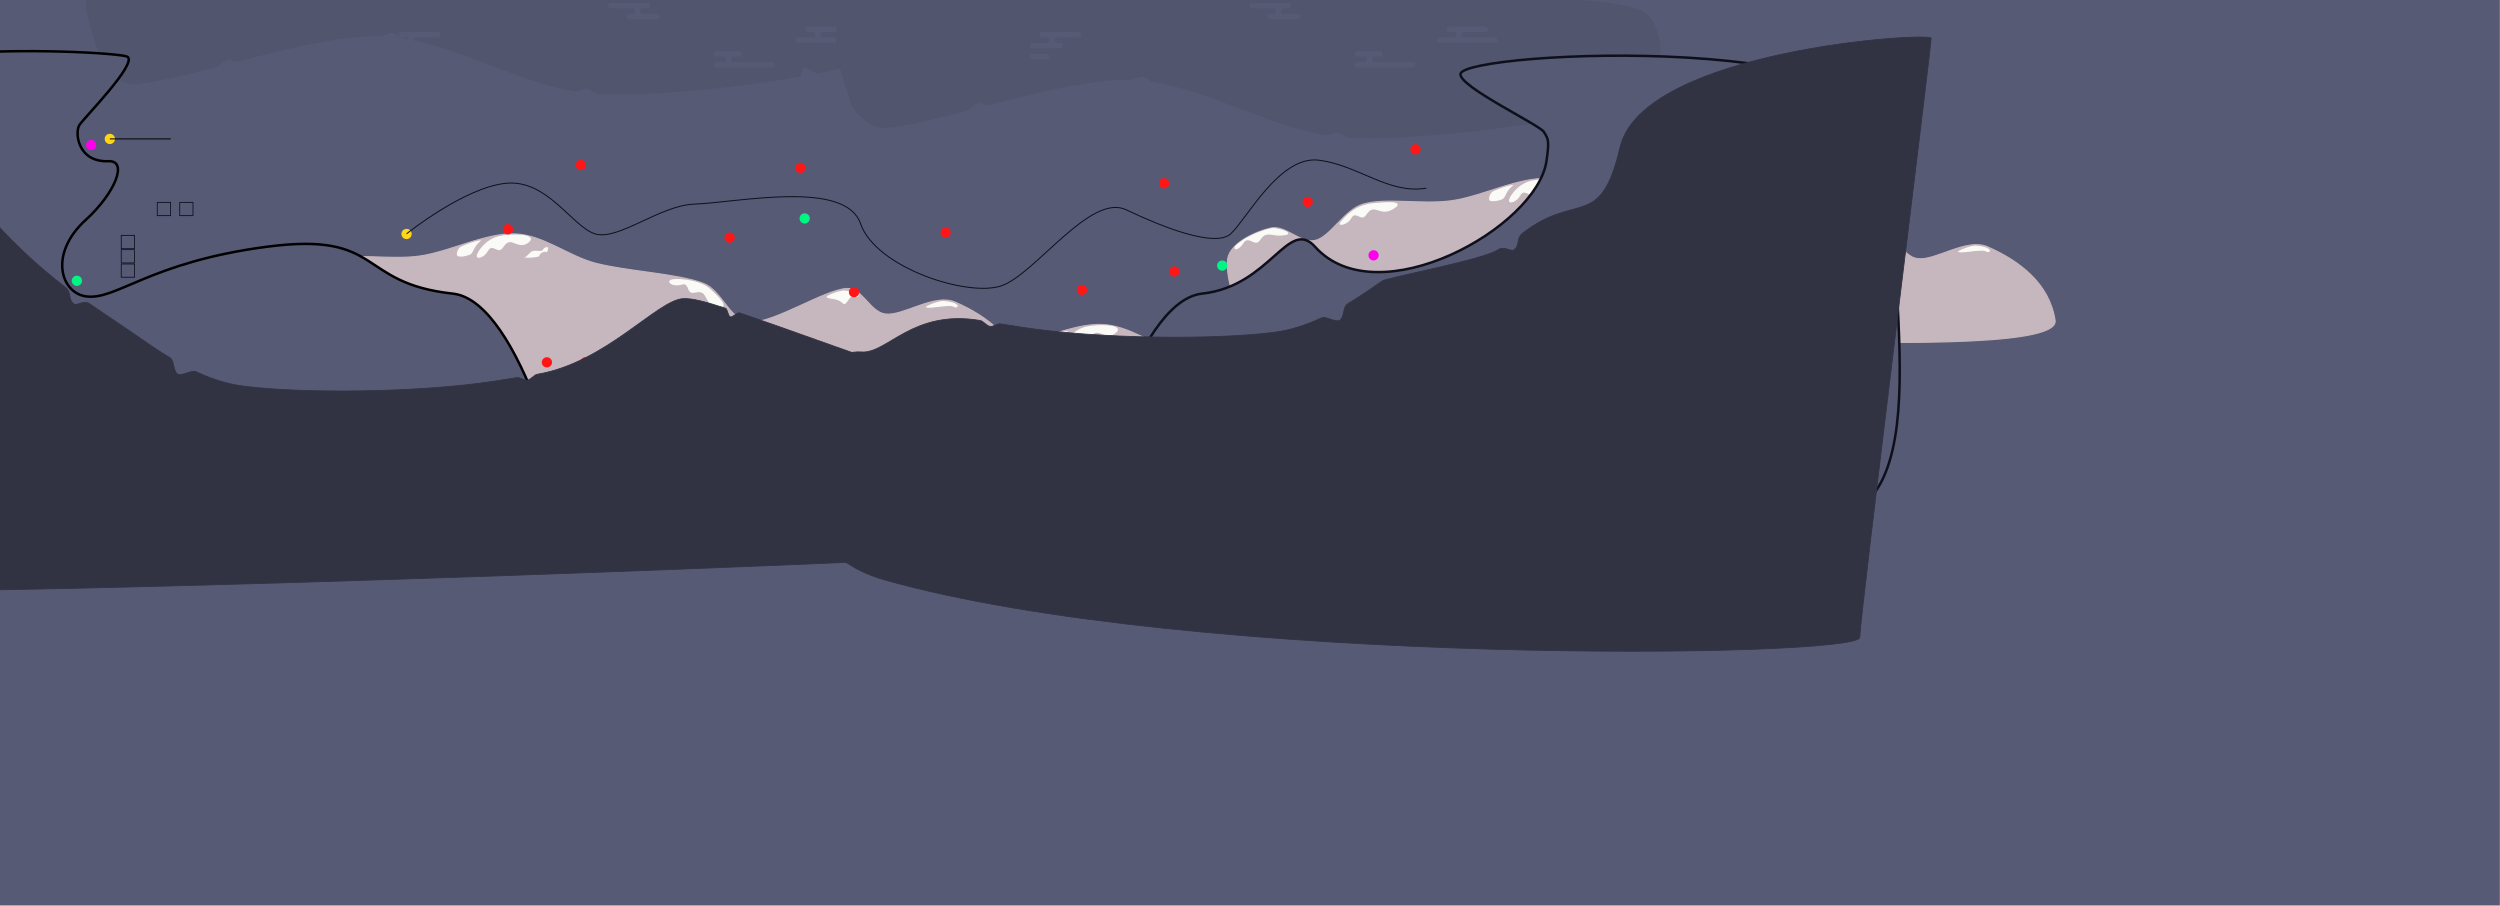
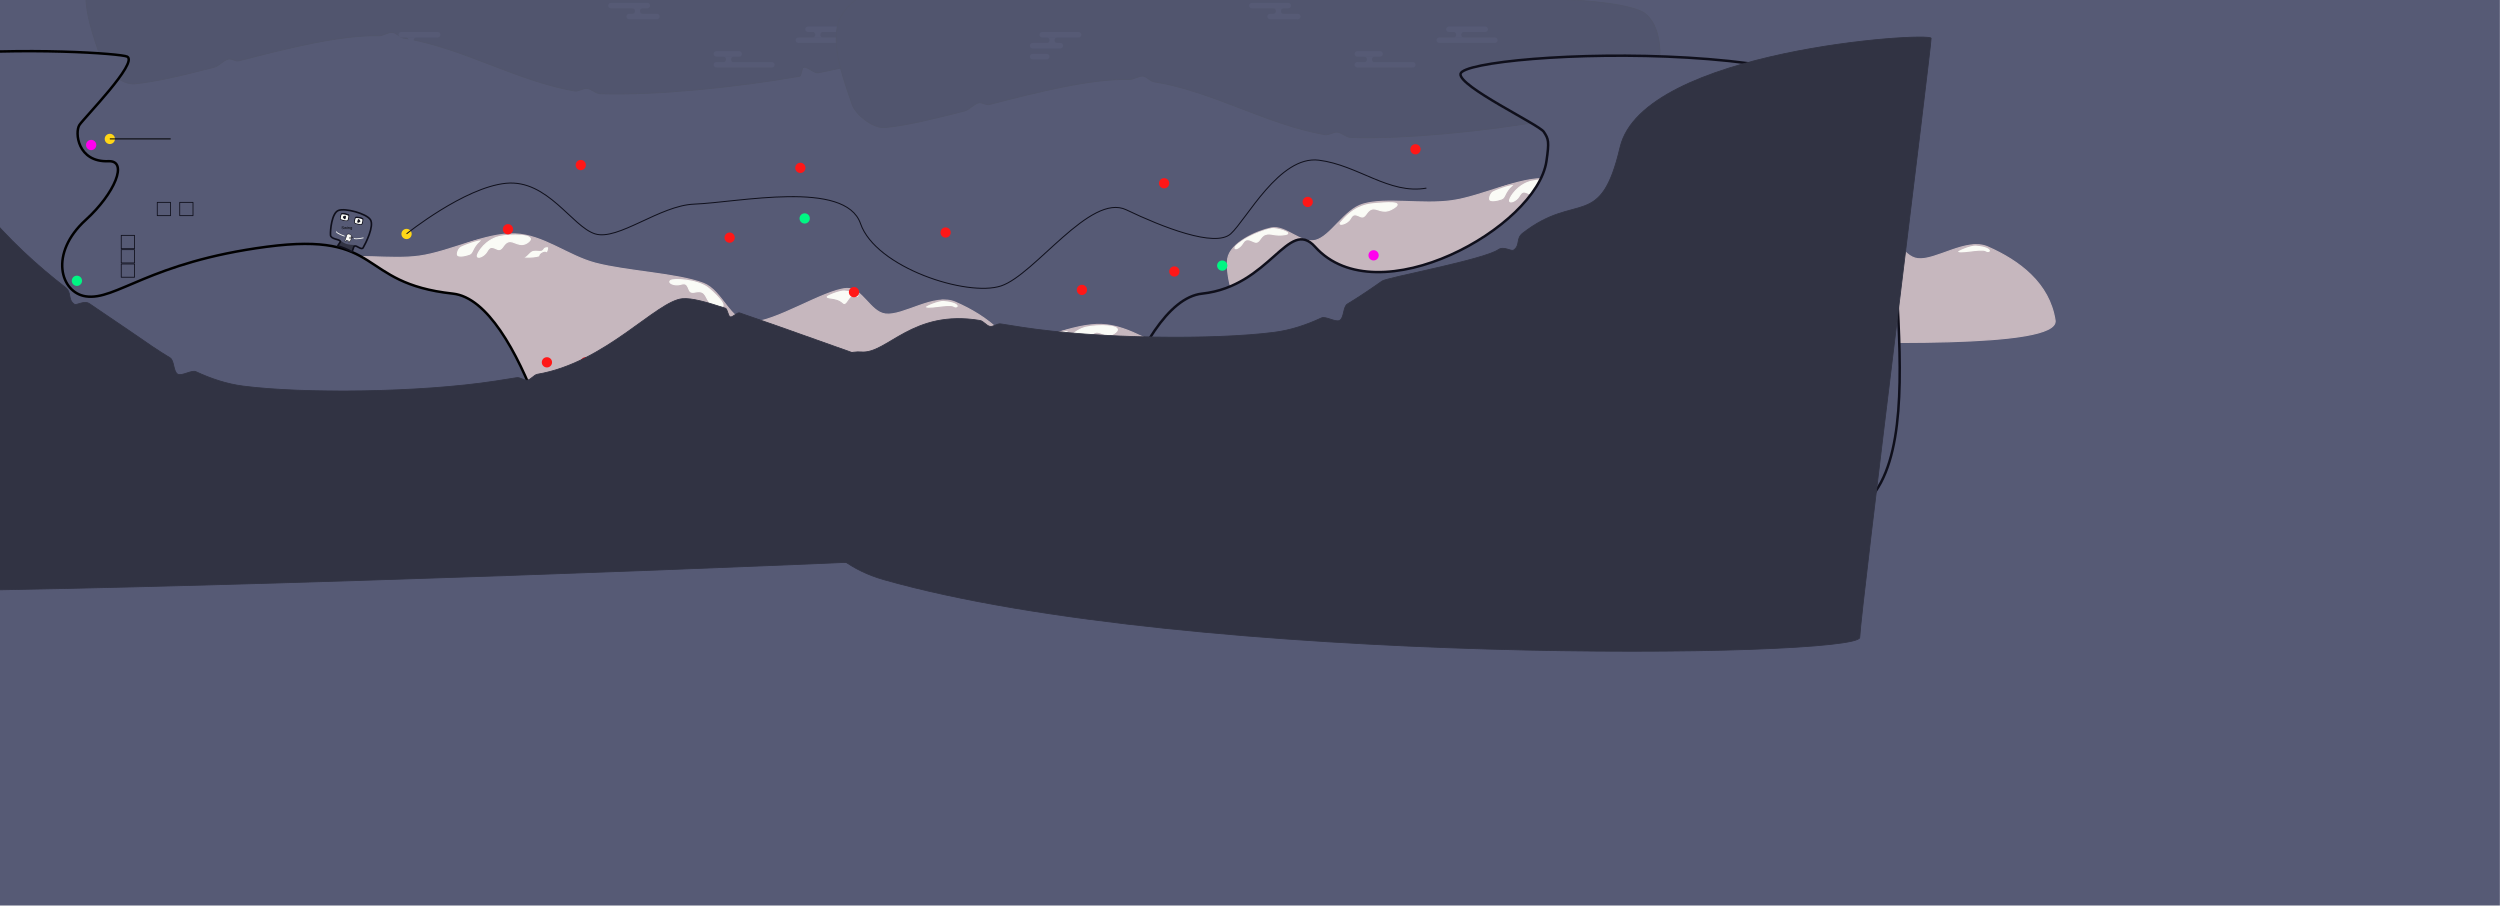
<svg xmlns="http://www.w3.org/2000/svg" width="14934px" height="5410px" version="1.1" xml:space="preserve" style="fill-rule:evenodd;clip-rule:evenodd;stroke-linecap:round;stroke-linejoin:round;stroke-miterlimit:1;">
  <rect id="level3" x="0" y="0" width="14933.2" height="5409.21" style="fill:#565a75;" />
  <clipPath id="_clip1">
    <rect id="level31" x="0" y="0" width="14933.2" height="5409.21" />
  </clipPath>
  <g clip-path="url(#_clip1)">
    <g id="mountain--parallax-back-">
      <path d="M1167.94,1875.97C1182.43,1782.24 1339.91,1710.91 1427.37,1692.65C1514.83,1674.4 1603.86,1789.51 1692.72,1766.45C1784.42,1742.66 1863.08,1583.26 1977.61,1549.88C2112.93,1510.45 2330.51,1554.08 2504.64,1529.87C2687.72,1504.41 2900.67,1390.1 3076.09,1397.16C3246.6,1404.03 3392.1,1528.92 3557.15,1572.24C3744.78,1621.49 4047.72,1633.94 4201.83,1692.65C4315.07,1735.8 4360.71,1920.19 4481.81,1924.53C4624.5,1929.64 4923.51,1731.41 5058,1723.31C5150.06,1717.78 5197.25,1864.38 5288.74,1875.97C5397.01,1889.68 5581.01,1749.89 5707.63,1805.6C5896.4,1888.65 6076.04,2023.02 6109.94,2244.52C6135.96,2414.51 4958.62,2374.85 4380.9,2366.43C3747.84,2357.2 2818.33,2207.7 2311.59,2189.14C1987.34,2177.26 1531.04,2307.23 1340.43,2255.04C1206.54,2218.37 1153.45,1969.7 1167.94,1875.97Z" style="fill:#c6b7be;stroke:#c6b7be;stroke-width:7px;" />
      <path d="M1430.74,1696.7C1454.72,1692.26 1562.76,1722.21 1513.28,1731.39C1449.05,1743.3 1427.02,1719.52 1392.39,1731.39C1357.76,1743.25 1358.41,1789.76 1325.26,1774.53C1292.11,1759.29 1274.2,1753.81 1257.01,1783.68C1239.83,1813.56 1203.08,1827.53 1213.28,1805.7C1215.87,1800.14 1245.3,1772.85 1293.62,1747.55C1336.88,1724.9 1393.3,1703.64 1430.74,1696.7Z" style="fill:#fafbf6;stroke:#fafbf6;stroke-width:7px;" />
      <path d="M2045.66,1547.29C2099.72,1543.12 2243.93,1528.12 2147.37,1580.41C2089.93,1611.52 2061.11,1568.54 2026.49,1580.41C1991.86,1592.28 1992.51,1638.78 1959.36,1623.55C1926.2,1608.31 1916.23,1608.32 1899.05,1638.2C1881.86,1668.08 1827.07,1680.17 1842.22,1661.44C1913.88,1572.89 1981.05,1552.27 2045.66,1547.29Z" style="fill:#fafbf6;stroke:#fafbf6;stroke-width:7px;" />
      <path d="M2982.18,1413.61C3049.6,1397.7 3211.96,1399.53 3156.94,1444.58C3106.4,1485.96 3070.68,1432.71 3036.05,1444.58C3001.43,1456.44 3002.07,1502.95 2968.92,1487.72C2935.77,1472.48 2925.79,1472.49 2908.61,1502.37C2891.43,1532.25 2847.07,1549.23 2851.79,1525.61C2856.05,1504.26 2902.36,1432.44 2982.18,1413.61Z" style="fill:#fafbf6;stroke:#fafbf6;stroke-width:7px;" />
      <path d="M2749.82,1471.29C2783.85,1453.71 2909.31,1411 2870.3,1444.53C2825.36,1483.15 2833.62,1515.64 2806.12,1525.61C2776.41,1536.39 2736.04,1542.68 2727.64,1527.67C2719.24,1512.66 2734.4,1479.25 2749.82,1471.29Z" style="fill:#fafbf6;stroke:#c6b7be;stroke-width:7px;" />
      <path d="M3233.74,1494.47C3241.34,1492.4 3246.02,1479.61 3250.27,1477.6C3260.91,1472.58 3275.11,1470.14 3277.54,1478.19C3279.96,1486.25 3270.13,1515.68 3266.02,1511.27C3254.3,1498.72 3222.96,1518.9 3225.03,1530.13C3227.55,1543.79 3098.4,1548.62 3132.27,1534.45C3151.74,1526.3 3163.85,1498.93 3186.13,1495.04C3203.83,1491.96 3223.06,1497.38 3233.74,1494.47Z" style="fill:#fafbf6;stroke:#c6b7be;stroke-width:7px;" />
      <path d="M4226.45,1717.54C4244.31,1730.48 4384.88,1854.18 4281.74,1830.23C4218.11,1815.46 4228.08,1761.66 4194.96,1746.07C4161.84,1730.48 4129.93,1764.32 4116.74,1730.3C4103.55,1696.29 4096.38,1689.35 4063.24,1698.83C4030.11,1708.32 3986.44,1689.62 4006.27,1675.95C4024.19,1663.6 4160.04,1669.43 4226.45,1717.54Z" style="fill:#fafbf6;stroke:#fafbf6;stroke-width:7px;" />
      <path d="M4935.2,1769.72C4929.19,1797.52 4991.06,1775.55 5031.52,1814.11C5061.19,1842.39 5076.49,1755.82 5103.45,1773.83C5131.43,1792.52 5171,1742.19 5044.2,1731.86C5016.24,1729.58 4937.03,1761.27 4935.2,1769.72Z" style="fill:#fafbf6;stroke:#c6b7be;stroke-width:7px;" />
      <path d="M5527.61,1832.05C5521.59,1859.85 5668.9,1818.15 5695.85,1836.16C5723.83,1854.86 5763.4,1804.53 5636.6,1794.19C5608.64,1791.91 5529.43,1823.6 5527.61,1832.05Z" style="fill:#fafbf6;stroke:#c6b7be;stroke-width:7px;" />
    </g>
    <g id="mountain--parallax-back-1">
      <path d="M4674.25,2417.13C4688.74,2323.4 4846.21,2252.06 4933.68,2233.81C5021.14,2215.56 5110.16,2330.67 5199.02,2307.61C5290.73,2283.82 5369.39,2124.41 5483.91,2091.04C5619.23,2051.61 5836.81,2095.23 6010.94,2071.03C6194.02,2045.57 6406.97,1931.26 6582.39,1938.32C6752.9,1945.18 6898.4,2070.08 7063.46,2113.4C7251.08,2162.65 7554.02,2175.1 7708.13,2233.81C7821.37,2276.95 7867.01,2461.35 7988.11,2465.68C8130.81,2470.79 8429.82,2272.56 8564.31,2264.47C8656.36,2258.93 8703.56,2405.54 8795.05,2417.13C8903.32,2430.84 9087.31,2291.05 9213.93,2346.76C9402.7,2429.81 9582.34,2564.17 9616.25,2785.68C9642.26,2955.67 8464.92,2916.01 7887.2,2907.59C7254.15,2898.36 6324.64,2748.86 5817.89,2730.3C5493.65,2718.42 5037.35,2848.39 4846.74,2796.19C4712.85,2759.53 4659.76,2510.86 4674.25,2417.13Z" style="fill:#c6b7be;stroke:#c6b7be;stroke-width:7px;" />
      <path d="M4937.04,2237.86C4961.02,2233.41 5069.06,2263.37 5019.58,2272.55C4955.35,2284.46 4933.32,2260.68 4898.69,2272.55C4864.07,2284.41 4864.72,2330.92 4831.56,2315.68C4798.41,2300.45 4780.5,2294.96 4763.32,2324.84C4746.14,2354.72 4709.39,2368.68 4719.58,2346.85C4722.17,2341.3 4751.6,2314 4799.92,2288.71C4843.18,2266.06 4899.61,2244.8 4937.04,2237.86Z" style="fill:#fafbf6;stroke:#fafbf6;stroke-width:7px;" />
      <path d="M5551.96,2088.45C5606.03,2084.28 5750.23,2069.28 5653.68,2121.57C5596.24,2152.67 5567.42,2109.7 5532.79,2121.57C5498.16,2133.43 5498.81,2179.94 5465.66,2164.71C5432.51,2149.47 5422.53,2149.48 5405.35,2179.36C5388.17,2209.23 5333.37,2221.32 5348.53,2202.6C5420.18,2114.04 5487.35,2093.43 5551.96,2088.45Z" style="fill:#fafbf6;stroke:#fafbf6;stroke-width:7px;" />
      <path d="M6488.48,1954.77C6555.9,1938.86 6718.26,1940.68 6663.24,1985.74C6612.7,2027.12 6576.98,1973.87 6542.36,1985.74C6507.73,1997.6 6508.38,2044.11 6475.23,2028.88C6442.07,2013.64 6432.1,2013.65 6414.92,2043.53C6397.73,2073.4 6353.37,2090.39 6358.09,2066.76C6362.36,2045.42 6408.66,1973.59 6488.48,1954.77Z" style="fill:#fafbf6;stroke:#fafbf6;stroke-width:7px;" />
      <path d="M6256.13,2012.44C6290.16,1994.87 6415.61,1952.15 6376.6,1985.69C6331.67,2024.31 6339.93,2056.8 6312.43,2066.77C6282.71,2077.54 6242.34,2083.84 6233.94,2068.83C6225.55,2053.82 6240.7,2020.41 6256.13,2012.44Z" style="fill:#fafbf6;stroke:#c6b7be;stroke-width:7px;" />
      <path d="M6740.05,2035.63C6747.64,2033.56 6752.32,2020.76 6756.57,2018.76C6767.22,2013.74 6781.41,2011.29 6783.84,2019.35C6786.27,2027.41 6776.44,2056.84 6772.32,2052.43C6760.6,2039.88 6729.26,2060.06 6731.34,2071.29C6733.86,2084.95 6604.7,2089.78 6638.57,2075.61C6658.05,2067.46 6670.15,2040.09 6692.43,2036.2C6710.13,2033.12 6729.36,2038.53 6740.05,2035.63Z" style="fill:#fafbf6;stroke:#c6b7be;stroke-width:7px;" />
      <path d="M7732.76,2258.7C7750.61,2271.63 7891.19,2395.34 7788.04,2371.39C7724.41,2356.62 7734.38,2302.82 7701.26,2287.23C7668.15,2271.64 7636.23,2305.48 7623.04,2271.46C7609.85,2237.44 7602.68,2230.5 7569.55,2239.99C7536.41,2249.47 7492.74,2230.78 7512.58,2217.11C7530.5,2204.76 7666.35,2210.58 7732.76,2258.7Z" style="fill:#fafbf6;stroke:#fafbf6;stroke-width:7px;" />
      <path d="M8441.51,2310.88C8435.49,2338.68 8497.37,2316.71 8537.83,2355.27C8567.5,2383.55 8582.8,2296.97 8609.76,2314.99C8637.73,2333.68 8677.31,2283.35 8550.5,2273.01C8522.54,2270.74 8443.34,2302.43 8441.51,2310.88Z" style="fill:#fafbf6;stroke:#c6b7be;stroke-width:7px;" />
      <path d="M9033.91,2373.21C9027.89,2401.01 9175.2,2359.31 9202.16,2377.32C9230.13,2396.01 9269.71,2345.68 9142.9,2335.35C9114.94,2333.07 9035.74,2364.76 9033.91,2373.21Z" style="fill:#fafbf6;stroke:#c6b7be;stroke-width:7px;" />
    </g>
    <g id="mountain--parallax-back-2">
      <path d="M7334.06,1545.27C7348.55,1451.54 7506.03,1380.2 7593.49,1361.95C7680.95,1343.7 7769.97,1458.81 7858.84,1435.75C7950.54,1411.96 8029.2,1252.55 8143.72,1219.18C8279.04,1179.75 8496.62,1223.38 8670.75,1199.17C8853.83,1173.71 9066.78,1059.4 9242.2,1066.46C9412.71,1073.33 9558.22,1198.22 9723.27,1241.54C9910.89,1290.79 10213.8,1303.24 10367.9,1361.95C10481.2,1405.09 10526.8,1589.49 10647.9,1593.82C10790.6,1598.93 11089.6,1400.7 11224.1,1392.61C11316.2,1387.07 11363.4,1533.68 11454.9,1545.27C11563.1,1558.98 11747.1,1419.19 11873.7,1474.9C12062.5,1557.95 12242.2,1692.31 12276.1,1913.82C12302.1,2083.81 11124.7,2044.15 10547,2035.73C9913.96,2026.5 8984.45,1877 8477.7,1858.44C8153.46,1846.56 7697.16,1976.53 7506.55,1924.34C7372.66,1887.67 7319.57,1639 7334.06,1545.27Z" style="fill:#c6b7be;stroke:#c6b7be;stroke-width:7px;" />
      <path d="M7596.85,1366C7620.84,1361.55 7728.88,1391.51 7679.39,1400.68C7615.17,1412.6 7593.13,1388.82 7558.51,1400.68C7523.88,1412.55 7524.53,1459.06 7491.38,1443.83C7458.22,1428.59 7440.31,1423.1 7423.13,1452.98C7405.95,1482.86 7369.2,1496.82 7379.39,1474.99C7381.99,1469.44 7411.41,1442.14 7459.73,1416.85C7503,1394.2 7559.42,1372.93 7596.85,1366Z" style="fill:#fafbf6;stroke:#fafbf6;stroke-width:7px;" />
      <path d="M8211.77,1216.59C8265.84,1212.42 8410.04,1197.42 8313.49,1249.71C8256.05,1280.82 8227.23,1237.84 8192.6,1249.71C8157.98,1261.57 8158.62,1308.08 8125.47,1292.85C8092.32,1277.61 8082.34,1277.62 8065.16,1307.5C8047.98,1337.37 7993.18,1349.46 8008.34,1330.74C8079.99,1242.18 8147.16,1221.57 8211.77,1216.59Z" style="fill:#fafbf6;stroke:#fafbf6;stroke-width:7px;" />
      <path d="M9148.29,1082.9C9215.71,1067 9378.08,1068.83 9323.06,1113.88C9272.51,1155.26 9236.8,1102.01 9202.17,1113.88C9167.54,1125.74 9168.19,1172.25 9135.04,1157.02C9101.89,1141.78 9091.91,1141.79 9074.73,1171.66C9057.55,1201.54 9013.18,1218.53 9017.9,1194.9C9022.17,1173.56 9068.48,1101.73 9148.29,1082.9Z" style="fill:#fafbf6;stroke:#fafbf6;stroke-width:7px;" />
      <path d="M8915.94,1140.58C8949.97,1123.01 9075.42,1080.3 9036.41,1113.83C8991.48,1152.45 8999.74,1184.94 8972.24,1194.91C8942.53,1205.68 8902.15,1211.98 8893.76,1196.97C8885.36,1181.96 8900.51,1148.55 8915.94,1140.58Z" style="fill:#fafbf6;stroke:#c6b7be;stroke-width:7px;" />
      <path d="M9399.86,1163.77C9407.45,1161.7 9412.13,1148.9 9416.38,1146.9C9427.03,1141.88 9441.23,1139.43 9443.65,1147.49C9446.08,1155.55 9436.25,1184.98 9432.14,1180.57C9420.42,1168.02 9389.08,1188.2 9391.15,1199.43C9393.67,1213.09 9264.52,1217.92 9298.39,1203.75C9317.86,1195.6 9329.96,1168.23 9352.25,1164.34C9369.94,1161.26 9389.17,1166.67 9399.86,1163.77Z" style="fill:#fafbf6;stroke:#c6b7be;stroke-width:7px;" />
      <path d="M10392.6,1386.84C10410.4,1399.77 10551,1523.48 10447.9,1499.53C10384.2,1484.76 10394.2,1430.96 10361.1,1415.37C10328,1399.78 10296,1433.62 10282.9,1399.6C10269.7,1365.58 10262.5,1358.64 10229.4,1368.13C10196.2,1377.62 10152.6,1358.92 10172.4,1345.25C10190.3,1332.9 10326.2,1338.73 10392.6,1386.84Z" style="fill:#fafbf6;stroke:#fafbf6;stroke-width:7px;" />
      <path d="M11101.3,1439.02C11095.3,1466.82 11157.2,1444.85 11197.6,1483.41C11227.3,1511.68 11242.6,1425.11 11269.6,1443.13C11297.5,1461.82 11337.1,1411.49 11210.3,1401.15C11182.4,1398.88 11103.1,1430.57 11101.3,1439.02Z" style="fill:#fafbf6;stroke:#c6b7be;stroke-width:7px;" />
      <path d="M11693.7,1501.35C11687.7,1529.15 11835,1487.45 11862,1505.46C11889.9,1524.15 11929.5,1473.82 11802.7,1463.49C11774.8,1461.21 11695.6,1492.9 11693.7,1501.35Z" style="fill:#fafbf6;stroke:#c6b7be;stroke-width:7px;" />
    </g>
    <circle id="_-spinningBar-" cx="3267.08" cy="2164.41" r="30.661" style="fill:#ff1717;" />
    <circle id="_-spinningBar-1" cx="3034.43" cy="1369.45" r="30.661" style="fill:#ff1717;" />
    <circle id="_-spinningBar-2" cx="3469.32" cy="985.925" r="30.661" style="fill:#ff1717;" />
    <circle id="_-spinningBar-3" cx="4358.53" cy="1419.54" r="30.661" style="fill:#ff1717;" />
    <circle id="_-spinningBar-4" cx="4780.9" cy="1002.73" r="30.661" style="fill:#ff1717;" />
    <circle id="_-spinningBar-5" cx="5101.45" cy="1745.13" r="30.661" style="fill:#ff1717;" />
    <circle id="_-spinningBar-6" cx="5648.64" cy="1388.88" r="30.661" style="fill:#ff1717;" />
    <circle id="_-spinningBar-7" cx="6462.98" cy="1731.74" r="30.661" style="fill:#ff1717;" />
    <circle id="_-spinningBar-8" cx="6953.93" cy="1094.71" r="30.661" style="fill:#ff1717;" />
    <circle id="_-spinningBar-9" cx="7015.26" cy="1621.69" r="30.661" style="fill:#ff1717;" />
    <circle id="_-spinningBar-10" cx="7811.78" cy="1206.33" r="30.661" style="fill:#ff1717;" />
    <circle id="_-spinningBar-11" cx="8455.36" cy="891.858" r="30.661" style="fill:#ff1717;" />
    <circle id="_-spinningBar-12" cx="3497.71" cy="2164.41" r="30.661" style="fill:#ff1717;" />
    <circle id="_-spinningBar-13" cx="3728.35" cy="2164.41" r="30.661" style="fill:#ff1717;" />
    <circle id="_-spinningBar-14" cx="3958.99" cy="2164.41" r="30.661" style="fill:#ff1717;" />
    <circle id="_-spinningBar-15" cx="4189.63" cy="2164.41" r="30.661" style="fill:#ff1717;" />
    <circle id="_-spinningBar-16" cx="4420.27" cy="2164.41" r="30.661" style="fill:#ff1717;" />
    <circle id="_-spinningBar-17" cx="4650.9" cy="2164.41" r="30.661" style="fill:#ff1717;" />
    <circle id="_-spinningBar-18" cx="4881.54" cy="2164.41" r="30.661" style="fill:#ff1717;" />
    <circle id="_-spinningBar-19" cx="5112.18" cy="2164.41" r="30.661" style="fill:#ff1717;" />
    <circle id="_-spinningBar-20" cx="5342.82" cy="2164.41" r="30.661" style="fill:#ff1717;" />
    <circle id="_-spinningBar-21" cx="5475.56" cy="2164.41" r="30.661" style="fill:#ff1717;" />
    <circle id="_-spinningBar-22" cx="5706.2" cy="2164.41" r="30.661" style="fill:#ff1717;" />
    <circle id="_-spinningBar-23" cx="5936.84" cy="2164.41" r="30.661" style="fill:#ff1717;" />
    <circle id="_-spinningBar-24" cx="6167.48" cy="2164.41" r="30.661" style="fill:#ff1717;" />
    <circle id="_-spinningBar-25" cx="6398.11" cy="2164.41" r="30.661" style="fill:#ff1717;" />
    <circle id="_-spinningBar-26" cx="6628.75" cy="2164.41" r="30.661" style="fill:#ff1717;" />
    <g id="_-parallax-back-">
      <path d="M802.733,501.04C731.051,507.565 626.759,419.967 608.667,366.208C564.539,235.087 486.69,39.582 520.789,-110.959C557.16,-271.532 793.06,-358.457 921.764,-389.74C1452.93,-518.846 3090.64,-319.291 3822.87,-287.153C4320.73,-265.302 5066.81,-298.058 5315.16,-196.915C5474.65,-131.962 5470.7,250.576 5312.97,319.704C5223.07,359.109 5070.63,399.076 4888.01,434.872C4863.9,439.598 4825.59,397.406 4800.51,401.976C4787.95,404.262 4788.97,453.371 4776.2,455.614C4388.8,523.669 3905.9,571.213 3587.81,560.162C3557.02,559.092 3536.09,531.894 3505.67,528.246C3484.81,525.744 3454.38,547.425 3433.67,543.86C3085.95,483.983 2758.71,282.695 2410.63,227.537C2385.61,223.572 2369.29,195.922 2344.03,193.574C2320.23,191.361 2287.5,214.354 2263.47,213.762C2037.62,208.201 1723.29,286.617 1427.66,363.355C1405.89,369.007 1384.22,347.63 1362.69,353.229C1334.65,360.524 1306.85,394.764 1279.39,401.836C1095.94,449.082 927.638,489.67 802.733,501.04Z" style="fill:#51556e;stroke:#51556b;stroke-width:5px;" />
      <g id="japanese-skies">
        <g>
          <path d="M5060.09,174.884C5060.09,165.86 5052.77,158.534 5043.74,158.534L4826.52,158.534C4817.5,158.534 4810.17,165.86 4810.17,174.884C4810.17,183.907 4817.5,191.233 4826.52,191.233L5043.74,191.233C5052.77,191.233 5060.09,183.907 5060.09,174.884Z" style="fill:#565a75;" />
          <path d="M4916.66,225.211L4853.82,225.211C4862.85,225.211 4870.18,217.312 4870.18,207.583C4870.18,197.853 4862.85,189.954 4853.82,189.954L4916.66,189.954C4907.64,189.954 4900.31,197.853 4900.31,207.583C4900.31,217.312 4907.64,225.211 4916.66,225.211Z" style="fill:#565a75;" />
          <path d="M5117.47,240.282C5117.47,231.258 5110.15,223.932 5101.12,223.932L4769.14,223.932C4760.12,223.932 4752.79,231.258 4752.79,240.282C4752.79,249.305 4760.12,256.631 4769.14,256.631L5101.12,256.631C5110.15,256.631 5117.47,249.305 5117.47,240.282Z" style="fill:#565a75;" />
        </g>
        <g>
          <path d="M2630.74,207.583C2630.74,198.559 2623.41,191.233 2614.39,191.233L2397.17,191.233C2388.14,191.233 2380.82,198.559 2380.82,207.583C2380.82,216.606 2388.14,223.932 2397.17,223.932L2614.39,223.932C2623.41,223.932 2630.74,216.606 2630.74,207.583Z" style="fill:#565a75;" />
          <path d="M2487.31,257.91L2424.47,257.91C2433.49,257.91 2440.82,250.011 2440.82,240.282C2440.82,230.552 2433.49,222.653 2424.47,222.653L2487.31,222.653C2478.28,222.653 2470.96,230.552 2470.96,240.282C2470.96,250.011 2478.28,257.91 2487.31,257.91Z" style="fill:#565a75;" />
          <path d="M2522.13,272.981C2522.13,263.957 2514.8,256.631 2505.78,256.631L2339.79,256.631C2330.76,256.631 2323.44,263.957 2323.44,272.981C2323.44,282.004 2330.76,289.33 2339.79,289.33L2505.78,289.33C2514.8,289.33 2522.13,282.004 2522.13,272.981Z" style="fill:#565a75;" />
          <path d="M2440.82,338.378C2440.82,329.355 2433.49,322.029 2424.47,322.029L2339.79,322.029C2330.76,322.029 2323.44,329.355 2323.44,338.378C2323.44,347.402 2330.76,354.728 2339.79,354.728L2424.47,354.728C2433.49,354.728 2440.82,347.402 2440.82,338.378Z" style="fill:#565a75;" />
        </g>
        <g>
          <path d="M3633.31,33.298C3633.31,24.275 3640.64,16.949 3649.66,16.949L3866.88,16.949C3875.9,16.949 3883.23,24.275 3883.23,33.298C3883.23,42.322 3875.9,49.648 3866.88,49.648L3649.66,49.648C3640.64,49.648 3633.31,42.322 3633.31,33.298Z" style="fill:#565a75;" />
          <path d="M3776.74,83.626L3839.58,83.626C3830.55,83.626 3823.23,75.727 3823.23,65.997C3823.23,56.268 3830.55,48.369 3839.58,48.369L3776.74,48.369C3785.76,48.369 3793.09,56.268 3793.09,65.997C3793.09,75.727 3785.76,83.626 3776.74,83.626Z" style="fill:#565a75;" />
          <path d="M3741.92,98.696C3741.92,89.673 3749.25,82.347 3758.27,82.347L3924.26,82.347C3933.28,82.347 3940.61,89.673 3940.61,98.696C3940.61,107.72 3933.28,115.046 3924.26,115.046L3758.27,115.046C3749.25,115.046 3741.92,107.72 3741.92,98.696Z" style="fill:#565a75;" />
        </g>
        <g>
          <path d="M4320.44,372.635L4383.28,372.635C4374.25,372.635 4366.93,364.736 4366.93,355.007C4366.93,345.277 4374.25,337.378 4383.28,337.378L4320.44,337.378C4329.46,337.378 4336.79,345.277 4336.79,355.007C4336.79,364.736 4329.46,372.635 4320.44,372.635Z" style="fill:#565a75;" />
          <path d="M4263.17,322.029C4263.17,313.005 4270.49,305.68 4279.52,305.68L4415.52,305.68C4424.55,305.68 4431.87,313.005 4431.87,322.029C4431.87,331.052 4424.55,338.378 4415.52,338.378L4279.52,338.378C4270.49,338.378 4263.17,331.052 4263.17,322.029Z" style="fill:#565a75;" />
          <path d="M4263.17,386.985C4263.17,377.961 4270.49,370.635 4279.52,370.635L4610.95,370.635C4619.98,370.635 4627.3,377.961 4627.3,386.985C4627.3,396.008 4619.98,403.334 4610.95,403.334L4279.52,403.334C4270.49,403.334 4263.17,396.008 4263.17,386.985Z" style="fill:#565a75;" />
        </g>
      </g>
      <path d="M5285.59,762.207C5213.9,768.732 5109.61,681.134 5091.52,627.375C5070.4,564.612 5041.55,487.099 5020.95,406.826C4998.52,319.395 4985.87,228.691 5003.64,150.208C5040.01,-10.365 5275.91,-97.29 5404.62,-128.573C5935.78,-257.679 7573.49,-58.124 8305.72,-25.986C8803.58,-4.135 9549.67,-36.891 9798.02,64.252C9957.51,129.205 9953.55,511.743 9795.83,580.871C9705.92,620.276 9553.49,660.243 9370.87,696.039C9346.76,700.765 9308.45,658.573 9283.36,663.143C9270.81,665.429 9271.82,714.538 9259.06,716.781C8871.66,784.836 8388.75,832.38 8070.66,821.329C8039.87,820.259 8018.94,793.061 7988.53,789.413C7967.67,786.911 7937.23,808.592 7916.53,805.027C7568.81,745.15 7241.56,543.862 6893.49,488.704C6868.46,484.739 6852.14,457.089 6826.89,454.741C6803.08,452.528 6770.36,475.521 6746.32,474.929C6520.48,469.368 6206.14,547.784 5910.52,624.522C5888.74,630.174 5867.07,608.797 5845.55,614.396C5817.51,621.691 5789.7,655.931 5762.24,663.003C5578.79,710.249 5410.49,750.837 5285.59,762.207Z" style="fill:#51556e;stroke:#51556b;stroke-width:5px;" />
    </g>
    <path id="ground--collision-" d="M2705.3,1754.06C3114.16,1798.41 3416.22,3029.69 3420.25,3231.18C3424.27,3432.67 -82.259,3074.6 -929.05,3111.34C-1775.84,3148.08 -1329.14,1608.94 -1446.73,890.132C-1564.33,171.325 693.624,302.26 760.086,338.378C826.548,374.497 503.553,702.884 474.669,746.198C445.784,789.512 462.461,970.616 648.299,963.005C767.69,958.115 685.508,1156.09 512.388,1313.44C291.028,1514.63 361.738,1747.99 512.388,1770.34C692.668,1797.09 891.485,1566.33 1594.07,1473.95C2296.65,1381.57 2126.82,1691.31 2705.3,1754.06Z" style="fill:#565a75;stroke:#000;stroke-width:15px;stroke-linecap:butt;stroke-miterlimit:1.5;" />
    <path id="ground--collision-1" d="M7180.86,1754.06C6771.99,1798.41 6469.93,3029.69 6465.91,3231.18C6461.89,3432.67 9968.41,3074.6 10815.2,3111.34C11662,3148.08 11215.3,1608.94 11332.9,890.132C11450.5,171.325 8747.81,303.225 8724.59,441.205C8712.04,515.798 9192.87,743.822 9221.76,787.136C9250.64,830.449 9255.26,844.789 9237.86,963.005C9179.63,1358.39 8228.94,1890.18 7855.46,1474C7695.64,1295.9 7588.1,1709.88 7180.86,1754.06Z" style="fill:#565a75;stroke:#0f0f1b;stroke-width:15px;stroke-linecap:butt;stroke-miterlimit:1.5;" />
    <g id="japanese-skies1">
      <g>
        <path d="M8888.63,174.884C8888.63,165.86 8881.31,158.534 8872.28,158.534L8655.06,158.534C8646.04,158.534 8638.71,165.86 8638.71,174.884C8638.71,183.907 8646.04,191.233 8655.06,191.233L8872.28,191.233C8881.31,191.233 8888.63,183.907 8888.63,174.884Z" style="fill:#565a75;" />
        <path d="M8745.2,225.211L8682.37,225.211C8691.39,225.211 8698.72,217.312 8698.72,207.583C8698.72,197.853 8691.39,189.954 8682.37,189.954L8745.2,189.954C8736.18,189.954 8728.85,197.853 8728.85,207.583C8728.85,217.312 8736.18,225.211 8745.2,225.211Z" style="fill:#565a75;" />
        <path d="M8946.01,240.282C8946.01,231.258 8938.69,223.932 8929.66,223.932L8597.68,223.932C8588.66,223.932 8581.33,231.258 8581.33,240.282C8581.33,249.305 8588.66,256.631 8597.68,256.631L8929.66,256.631C8938.69,256.631 8946.01,249.305 8946.01,240.282Z" style="fill:#565a75;" />
      </g>
      <g>
        <path d="M6459.28,207.583C6459.28,198.559 6451.95,191.233 6442.93,191.233L6225.71,191.233C6216.69,191.233 6209.36,198.559 6209.36,207.583C6209.36,216.606 6216.69,223.932 6225.71,223.932L6442.93,223.932C6451.95,223.932 6459.28,216.606 6459.28,207.583Z" style="fill:#565a75;" />
        <path d="M6315.85,257.91L6253.01,257.91C6262.04,257.91 6269.36,250.011 6269.36,240.282C6269.36,230.552 6262.04,222.653 6253.01,222.653L6315.85,222.653C6306.83,222.653 6299.5,230.552 6299.5,240.282C6299.5,250.011 6306.83,257.91 6315.85,257.91Z" style="fill:#565a75;" />
        <path d="M6350.67,272.981C6350.67,263.957 6343.34,256.631 6334.32,256.631L6168.33,256.631C6159.31,256.631 6151.98,263.957 6151.98,272.981C6151.98,282.004 6159.31,289.33 6168.33,289.33L6334.32,289.33C6343.34,289.33 6350.67,282.004 6350.67,272.981Z" style="fill:#565a75;" />
        <path d="M6269.36,338.378C6269.36,329.355 6262.04,322.029 6253.01,322.029L6168.33,322.029C6159.31,322.029 6151.98,329.355 6151.98,338.378C6151.98,347.402 6159.31,354.728 6168.33,354.728L6253.01,354.728C6262.04,354.728 6269.36,347.402 6269.36,338.378Z" style="fill:#565a75;" />
      </g>
      <g>
        <path d="M7461.85,33.298C7461.85,24.275 7469.18,16.949 7478.2,16.949L7695.42,16.949C7704.45,16.949 7711.77,24.275 7711.77,33.298C7711.77,42.322 7704.45,49.648 7695.42,49.648L7478.2,49.648C7469.18,49.648 7461.85,42.322 7461.85,33.298Z" style="fill:#565a75;" />
        <path d="M7605.28,83.626L7668.12,83.626C7659.1,83.626 7651.77,75.727 7651.77,65.997C7651.77,56.268 7659.1,48.369 7668.12,48.369L7605.28,48.369C7614.31,48.369 7621.63,56.268 7621.63,65.997C7621.63,75.727 7614.31,83.626 7605.28,83.626Z" style="fill:#565a75;" />
        <path d="M7570.46,98.696C7570.46,89.673 7577.79,82.347 7586.81,82.347L7752.8,82.347C7761.83,82.347 7769.15,89.673 7769.15,98.696C7769.15,107.72 7761.83,115.046 7752.8,115.046L7586.81,115.046C7577.79,115.046 7570.46,107.72 7570.46,98.696Z" style="fill:#565a75;" />
      </g>
      <g>
        <path d="M8148.98,372.635L8211.82,372.635C8202.8,372.635 8195.47,364.736 8195.47,355.007C8195.47,345.277 8202.8,337.378 8211.82,337.378L8148.98,337.378C8158.01,337.378 8165.33,345.277 8165.33,355.007C8165.33,364.736 8158.01,372.635 8148.98,372.635Z" style="fill:#565a75;" />
        <path d="M8091.71,322.029C8091.71,313.005 8099.04,305.68 8108.06,305.68L8244.07,305.68C8253.09,305.68 8260.42,313.005 8260.42,322.029C8260.42,331.052 8253.09,338.378 8244.07,338.378L8108.06,338.378C8099.04,338.378 8091.71,331.052 8091.71,322.029Z" style="fill:#565a75;" />
        <path d="M8091.71,386.985C8091.71,377.961 8099.04,370.635 8108.06,370.635L8439.5,370.635C8448.52,370.635 8455.84,377.961 8455.84,386.985C8455.84,396.008 8448.52,403.334 8439.5,403.334L8108.06,403.334C8099.04,403.334 8091.71,396.008 8091.71,386.985Z" style="fill:#565a75;" />
      </g>
    </g>
    <path id="foreground-shadow--parallax-front-" d="M7911.97,3190.82C7900.36,3104.39 4679.42,1955.33 4418.1,1869.1C4402.9,1864.09 4376.71,1897.65 4362.13,1892.85C4348.44,1888.34 4346.32,1845.45 4333.21,1841.2C4221.75,1805.03 4132.41,1779.39 4076.95,1784.27C3922.23,1797.87 3615.41,2167.48 3210.65,2235.51C3189.8,2239.01 3171.5,2267.45 3150.91,2270.86C3130.16,2274.29 3107.12,2252.69 3086.73,2256C3042.35,2263.21 2998.91,2270.09 2956.91,2276.53C2504.51,2345.89 1811.15,2352.45 1453.05,2306.37C1354.92,2293.74 1260.57,2262.34 1169.84,2220.11C1145.64,2208.85 1085.9,2248.09 1062.21,2235.45C1034.29,2220.53 1042.52,2153.48 1015.3,2137.1C943.927,2094.14 874.95,2046.97 808.275,2000.05C777.685,1978.52 623.69,1875.18 534.695,1814.26C501.364,1791.44 458.601,1827.83 442.918,1816.54C402.697,1787.61 431.831,1748.63 389.206,1715.6C64.703,1464.12 -338.333,1063.26 -455.958,561.425C-592.346,-20.466 -1514.6,176.237 -1517.9,215.6C-1521.01,252.635 -1892.57,3331.93 -1887.76,3489.49C-1882.41,3665.15 7923.59,3277.25 7911.97,3190.82Z" style="fill:#313343;stroke:#313343;stroke-width:5px;" />
    <path id="foreground-shadow--parallax-front-1" d="M11109.4,3807.66C11105.7,3931.32 7115.75,3984.12 5281.24,3463.2C4509.7,3244.11 4726.22,2212.8 4803.58,2187.28C4818.79,2182.26 4844.98,2215.82 4859.56,2211.02C4873.25,2206.51 4875.37,2163.62 4888.47,2159.37C4999.94,2123.21 5089.28,2097.57 5144.74,2102.44C5299.46,2116.04 5449.06,1846.2 5853.83,1914.23C5874.67,1917.73 5892.97,1946.17 5913.56,1949.58C5934.31,1953.01 5957.35,1931.41 5977.75,1934.72C6022.13,1941.93 6065.56,1948.81 6107.57,1955.25C6559.96,2024.61 7253.32,2031.17 7611.42,1985.09C7709.55,1972.47 7803.9,1941.06 7894.63,1898.83C7918.83,1887.57 7978.57,1926.82 8002.26,1914.17C8030.19,1899.25 8021.95,1832.2 8049.18,1815.82C8120.55,1772.86 8189.52,1725.69 8256.2,1678.77C8286.79,1657.24 8861.96,1551.93 8950.95,1491C8984.28,1468.18 9027.05,1504.57 9042.73,1493.29C9082.95,1464.36 9053.82,1425.38 9096.44,1392.34C9420.94,1140.87 9560.02,1381.43 9677.64,879.598C9814.03,297.707 11532.4,189.264 11535.7,228.626C11538.8,265.662 11114.3,3650.11 11109.4,3807.66Z" style="fill:#313343;stroke:#313343;stroke-width:5px;" />
    <g id="hook-group">
      <circle id="_-hook-" cx="2428.61" cy="1397.66" r="30.661" style="fill:#ffd617;" />
      <path id="_-patrolRoute-" d="M2428.61,1396.85C2428.61,1396.85 2774.47,1119.19 3022.73,1094.85C3270.99,1070.52 3416.85,1353.43 3554.11,1396.85C3691.38,1440.27 3940.59,1227.38 4146.6,1219.41C4410.96,1209.19 5049.28,1072.21 5140.29,1335.53C5231.3,1598.84 5777.32,1775.04 5979.87,1708.02C6182.42,1641.01 6512.87,1150.22 6728.03,1253.32C6943.19,1356.41 7258.28,1480.83 7351.78,1396.85C7445.28,1312.87 7643.11,927.241 7878.39,956.886C8113.66,986.531 8297.95,1163.15 8520.78,1123.77" style="fill:none;stroke:#0f0f1b;stroke-width:6px;stroke-linecap:butt;stroke-miterlimit:1.5;" />
    </g>
    <g id="hook-group1">
      <circle id="_-hook-1" cx="656.128" cy="829.874" r="30.661" style="fill:#ffd617;" />
      <path id="_-patrolRoute-1" d="M656.128,829.874L1019.57,829.874" style="fill:none;stroke:#000;stroke-width:6px;stroke-linecap:butt;stroke-miterlimit:1.5;" />
    </g>
    <circle id="_-door---to-level0---goal-" cx="8205.22" cy="1525.28" r="30.661" style="fill:#f0e;" />
    <circle id="_-timeCapsule-" cx="459.436" cy="1677.36" r="30.661" style="fill:#00f683;" />
    <circle id="_-timeCapsule-1" cx="7301.09" cy="1586.6" r="30.661" style="fill:#00f683;" />
    <circle id="start" cx="544.605" cy="866.183" r="30.661" style="fill:#f0e;" />
    <rect id="_-box-" x="724.269" y="1576.86" width="79.317" height="79.317" style="fill:none;stroke:#0f0f1b;stroke-width:5px;" />
    <rect id="_-box-1" x="724.269" y="1491.32" width="79.317" height="79.317" style="fill:none;stroke:#0f0f1b;stroke-width:5px;" />
    <rect id="_-box-2" x="724.269" y="1406.07" width="79.317" height="79.317" style="fill:none;stroke:#0f0f1b;stroke-width:5px;" />
    <rect id="_-box-3" x="1073.61" y="1208.83" width="79.317" height="79.317" style="fill:none;stroke:#0f0f1b;stroke-width:5px;" />
    <rect id="_-box-4" x="939.458" y="1208.83" width="79.317" height="79.317" style="fill:none;stroke:#0f0f1b;stroke-width:5px;" />
    <circle id="_-timeCapsule-2" cx="4806.86" cy="1304.87" r="30.661" style="fill:#00f683;" />
+     <g id="Tutorial-1">
+       <path d="M2119.45,1469.46C2107.77,1473.13 2108.21,1509.08 2098.58,1502.13C2085.37,1492.61 2034.3,1471.45 2019.93,1470.4C2009.82,1469.67 2037.96,1448.07 2032.08,1439.57C2024.47,1428.57 1975.66,1428.59 1974.27,1404.37C1972.52,1373.96 1981.9,1272.47 2021.59,1257.09C2061.28,1241.71 2187.85,1274.96 2212.43,1312.11C2237,1349.25 2184.55,1453.73 2169.06,1479.96C2159.67,1495.85 2131.2,1465.77 2119.45,1469.46Z" style="fill:#565a75;" />
+       <clipPath id="_clip2">
+         <path d="M2119.45,1469.46C2107.77,1473.13 2108.21,1509.08 2098.58,1502.13C2085.37,1492.61 2034.3,1471.45 2019.93,1470.4C2009.82,1469.67 2037.96,1448.07 2032.08,1439.57C2024.47,1428.57 1975.66,1428.59 1974.27,1404.37C1972.52,1373.96 1981.9,1272.47 2021.59,1257.09C2061.28,1241.71 2187.85,1274.96 2212.43,1312.11C2237,1349.25 2184.55,1453.73 2169.06,1479.96C2159.67,1495.85 2131.2,1465.77 2119.45,1469.46Z" />
+       </clipPath>
+       <g clip-path="url(#_clip2)">
+         <path d="M2023.2,1469.09C2019.7,1464.55 2033.26,1435.48 2037.61,1439.08C2062.82,1459.96 2082.69,1461.36 2116.24,1463.62C2124.28,1464.16 2107.83,1507.35 2088.58,1498.55C2063.33,1487.01 2031.21,1479.46 2023.2,1469.09Z" style="fill:#313343;" />
+       </g>
+       <path d="M2119.45,1469.46C2107.77,1473.13 2108.21,1509.08 2098.58,1502.13C2085.37,1492.61 2034.3,1471.45 2019.93,1470.4C2009.82,1469.67 2037.96,1448.07 2032.08,1439.57C2024.47,1428.57 1975.66,1428.59 1974.27,1404.37C1972.52,1373.96 1981.9,1272.47 2021.59,1257.09C2061.28,1241.71 2187.85,1274.96 2212.43,1312.11C2237,1349.25 2184.55,1453.73 2169.06,1479.96C2159.67,1495.85 2131.2,1465.77 2119.45,1469.46Z" style="fill:none;stroke:#0f0f1b;stroke-width:10px;stroke-miterlimit:1.5;" />
+       <g id="space-text">
+         <path d="M2161.87,1339.25C2164.01,1338.18 2169.77,1307.6 2168.09,1306.21C2161.55,1300.81 2132.75,1293.66 2124.41,1297.81C2121.44,1299.28 2115.67,1329.19 2118,1331.12C2124.54,1336.52 2153.52,1343.4 2161.87,1339.25Z" style="fill:#0f0f1b;stroke:#0f0f1b;stroke-width:5px;" />
+         <path d="M2159.74,1337.89C2161.65,1337.06 2166.35,1312.01 2164.82,1310.84C2158.84,1306.29 2132.76,1299.96 2125.3,1303.24C2122.66,1304.4 2117.93,1328.89 2120.06,1330.52C2126.04,1335.06 2152.28,1341.17 2159.74,1337.89Z" style="fill:#fafbf6;" />
+         <path d="M2136.82,1325.55C2136.64,1326.36 2136.92,1327.2 2137.55,1327.74C2138.19,1328.27 2139.07,1328.4 2139.83,1328.07C2142.75,1326.82 2146.61,1325.16 2149.12,1324.08C2149.74,1323.82 2150.21,1323.28 2150.38,1322.63C2150.56,1321.99 2150.42,1321.29 2150.02,1320.75C2148.33,1318.48 2145.68,1314.91 2143.65,1312.19C2143.14,1311.5 2142.28,1311.17 2141.44,1311.35C2140.6,1311.52 2139.94,1312.17 2139.75,1313C2138.88,1316.73 2137.67,1321.93 2136.82,1325.55Z" style="fill:#0f0f1b;stroke:#0f0f1b;stroke-width:5px;" />
+       </g>
+       <g id="space-text1">
+         <path d="M2077.77,1317.27C2079.9,1316.21 2085.66,1285.62 2083.98,1284.23C2077.44,1278.83 2048.65,1271.68 2040.3,1275.83C2037.33,1277.31 2031.56,1307.21 2033.89,1309.14C2040.43,1314.54 2069.42,1321.42 2077.77,1317.27Z" style="fill:#0f0f1b;stroke:#0f0f1b;stroke-width:5px;" />
+         <path d="M2075.63,1315.92C2077.54,1315.08 2082.25,1290.03 2080.71,1288.86C2074.73,1284.32 2048.66,1277.98 2041.2,1281.26C2038.55,1282.43 2033.82,1306.92 2035.95,1308.54C2041.93,1313.09 2068.17,1319.2 2075.63,1315.92Z" style="fill:#fafbf6;" />
+         <path d="M2063.91,1292.96C2064.05,1292.14 2063.71,1291.32 2063.05,1290.82C2062.38,1290.33 2061.49,1290.25 2060.75,1290.62C2057.92,1292.05 2054.16,1293.94 2051.71,1295.16C2051.11,1295.46 2050.68,1296.03 2050.55,1296.68C2050.41,1297.34 2050.59,1298.03 2051.02,1298.54C2052.84,1300.71 2055.71,1304.12 2057.89,1306.71C2058.44,1307.37 2059.32,1307.64 2060.15,1307.42C2060.98,1307.19 2061.6,1306.51 2061.74,1305.66C2062.38,1301.89 2063.28,1296.62 2063.91,1292.96Z" style="fill:#0f0f1b;stroke:#0f0f1b;stroke-width:5px;" />
+       </g>
+       <g id="sign-jump1">
+         <path id="foot-front" d="M2063.41,1431.07C2062.89,1430.25 2062.8,1429.43 2063.27,1428.66C2068.99,1419.36 2068.91,1399.05 2078.43,1397.72C2089.8,1396.14 2100,1403.18 2099.35,1412.97C2098.72,1422.49 2098.35,1431.46 2093.48,1438.71C2092.84,1439.66 2091.16,1440.08 2088.88,1440.1C2088.84,1441.67 2088.75,1443.92 2088.21,1445.7C2086.5,1451.41 2080.19,1447.07 2081.09,1444.05C2081.19,1443.75 2081.22,1441.67 2081.49,1439.24C2077.43,1438.4 2073.05,1437.02 2069.57,1435.41C2069.05,1436.9 2068.27,1439.06 2067.2,1440.62C2063.84,1445.54 2059.15,1439.49 2060.92,1436.89C2061.14,1436.58 2062.05,1433.82 2063.41,1431.07Z" style="fill:#fafbf6;stroke:#0f0f1b;stroke-width:3px;" />
+         <path id="arm-right" d="M2092.85,1416.64C2097.54,1415.89 2100.63,1414.51 2100.92,1415.08C2101.72,1416.65 2099.84,1419.6 2096.35,1421.92C2092.86,1424.24 2089.25,1424.93 2088.28,1423.48C2087.31,1422.02 2089.01,1417.25 2092.85,1416.64Z" style="fill:#fafbf6;stroke:#0f0f1b;stroke-width:3px;" />
+         <path id="arm-left" d="M2104.75,1415.92C2106.61,1417.25 2108.1,1417.72 2108.03,1418.09C2107.84,1419.08 2106.3,1419.75 2104.39,1419.56C2102.48,1419.37 2101.01,1418.4 2101.11,1417.39C2101.21,1416.39 2103.23,1414.83 2104.75,1415.92Z" style="fill:#fafbf6;stroke:#0f0f1b;stroke-width:3px;" />
+       </g>
+       <path d="M2169.58,1421.12C2169.58,1421.12 2125.57,1430.83 2115.71,1424.25" style="fill:none;stroke:#fafbf6;stroke-width:5px;" />
+       <path d="M2056.8,1410.34C2056.8,1410.34 2014.27,1395.45 2009.35,1384.65" style="fill:none;stroke:#fafbf6;stroke-width:5px;" />
+     </g>
+     <g transform="matrix(24,0,0,24,2104.59,1368.8)">
+         </g>
+     <text x="2039.23px" y="1368.81px" style="font-family:'ArialMT', 'Arial', sans-serif;font-size:24px;">Swing</text>
  </g>
</svg>
